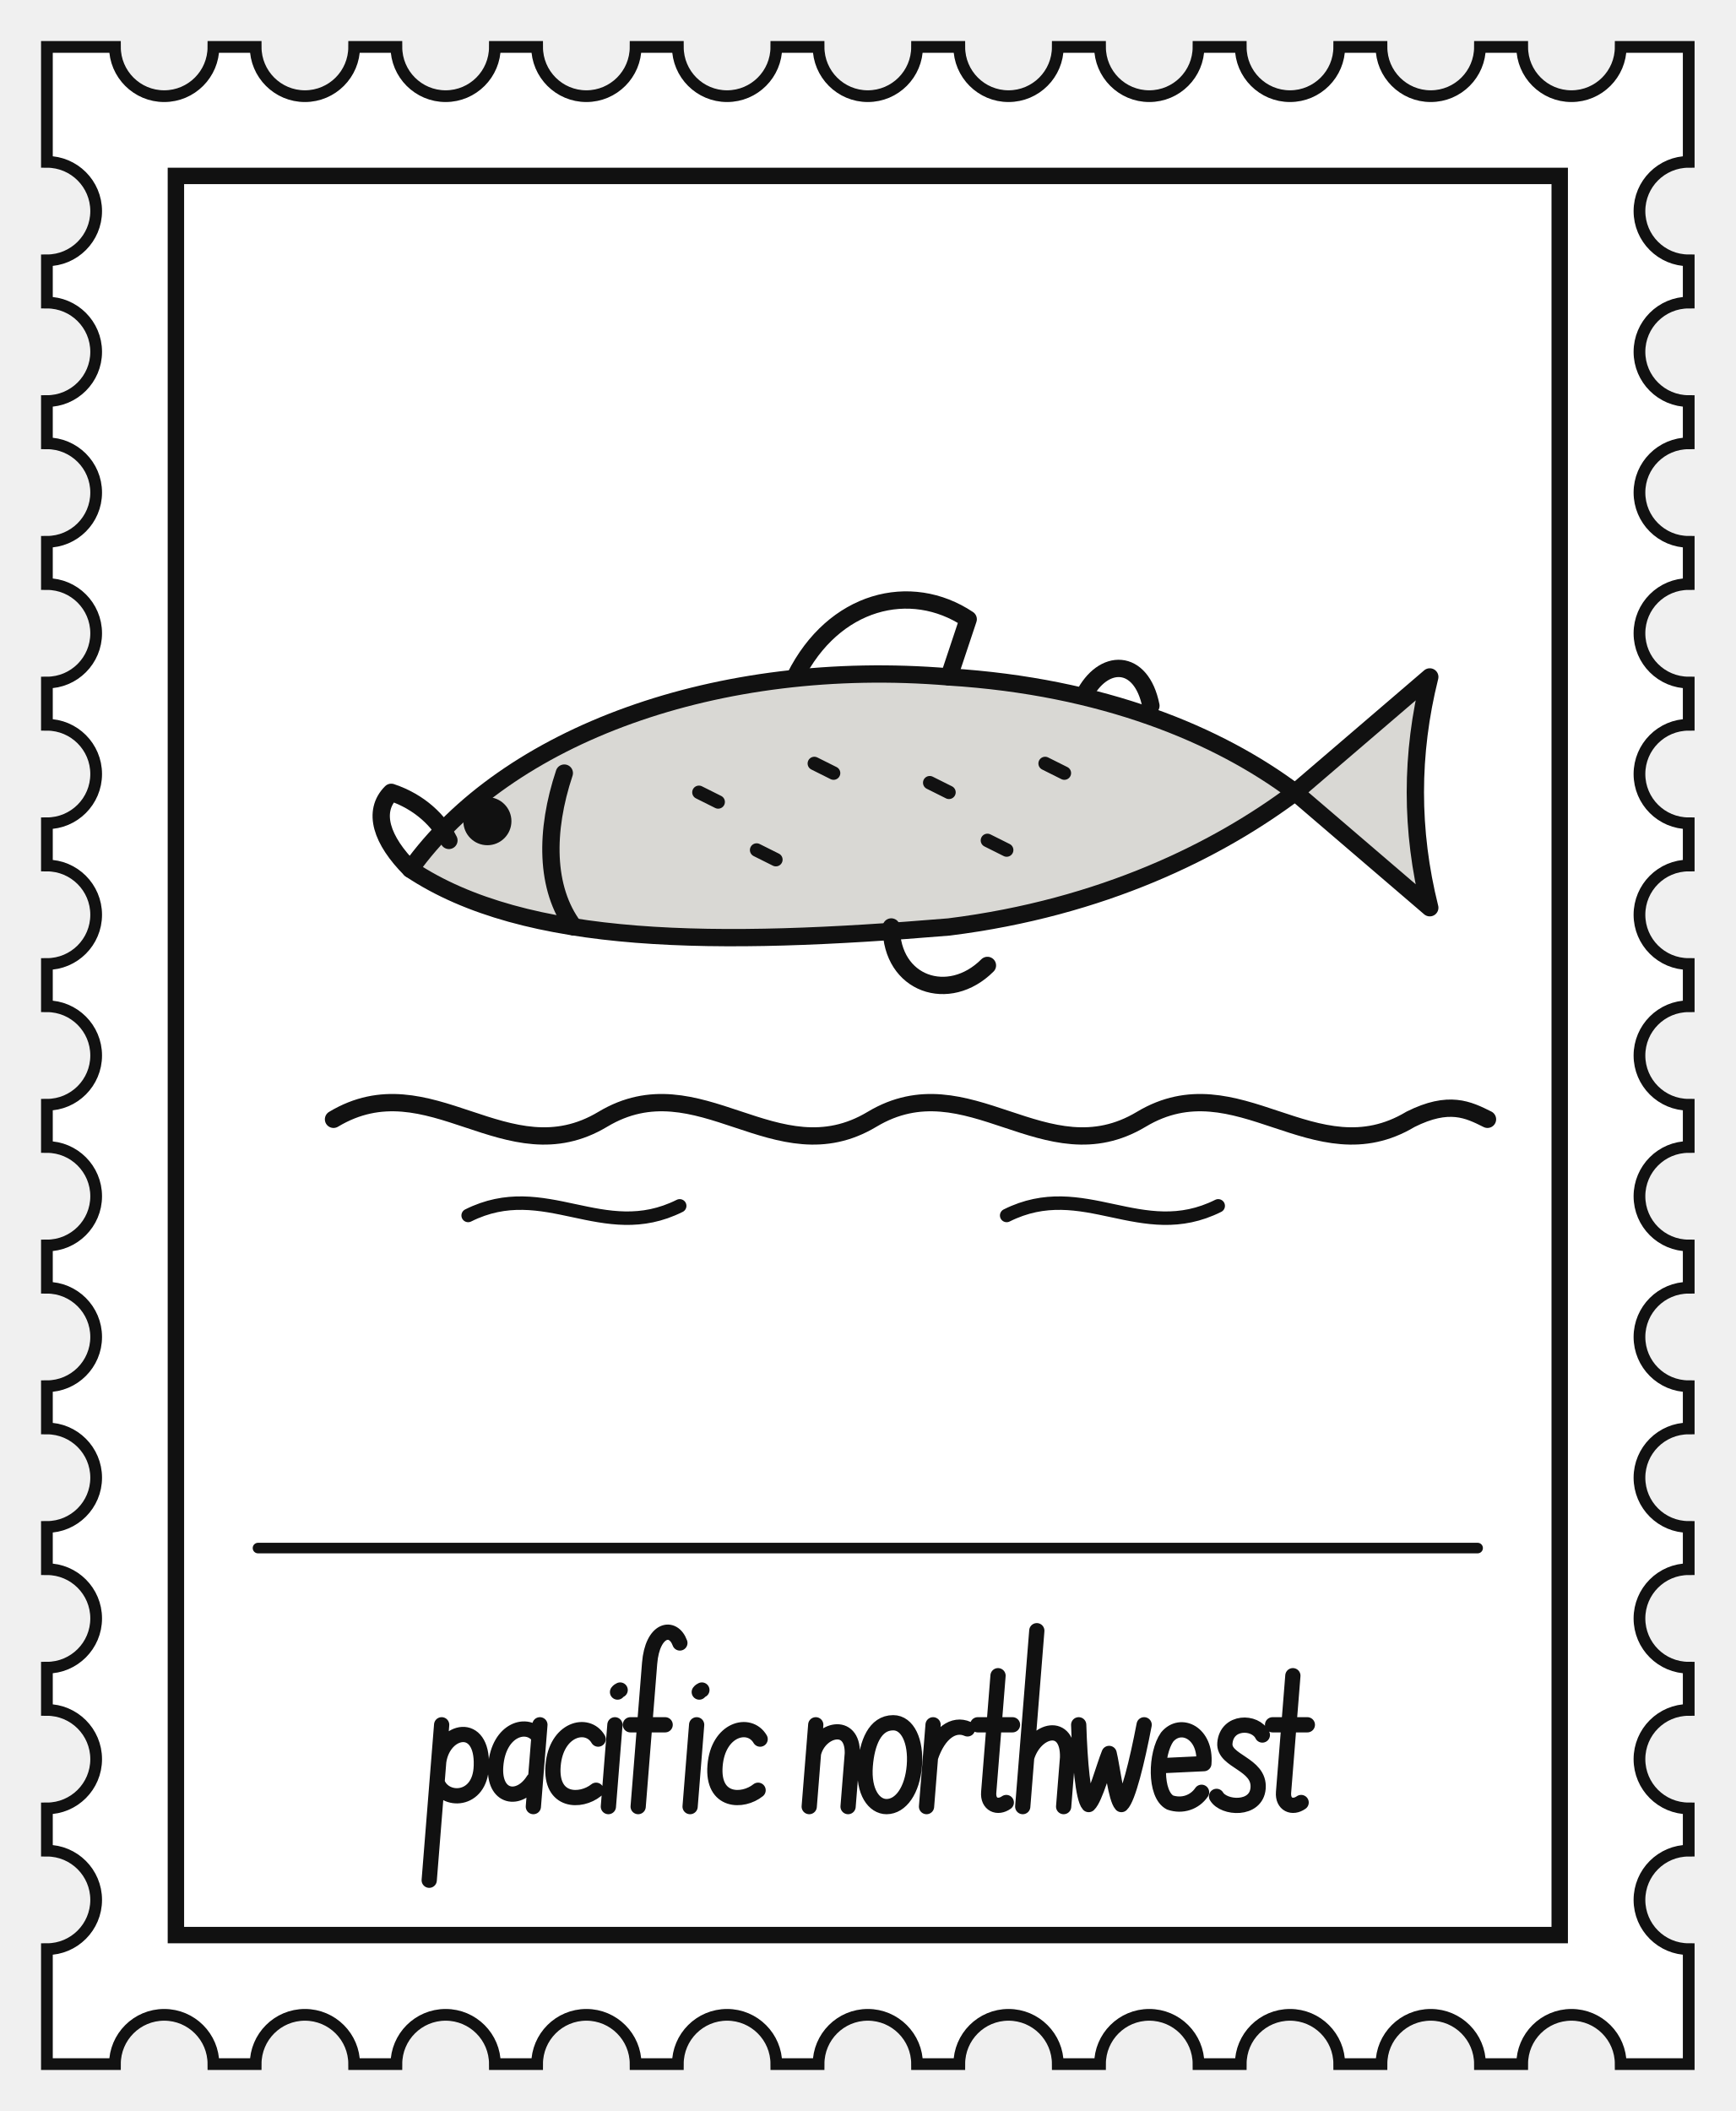
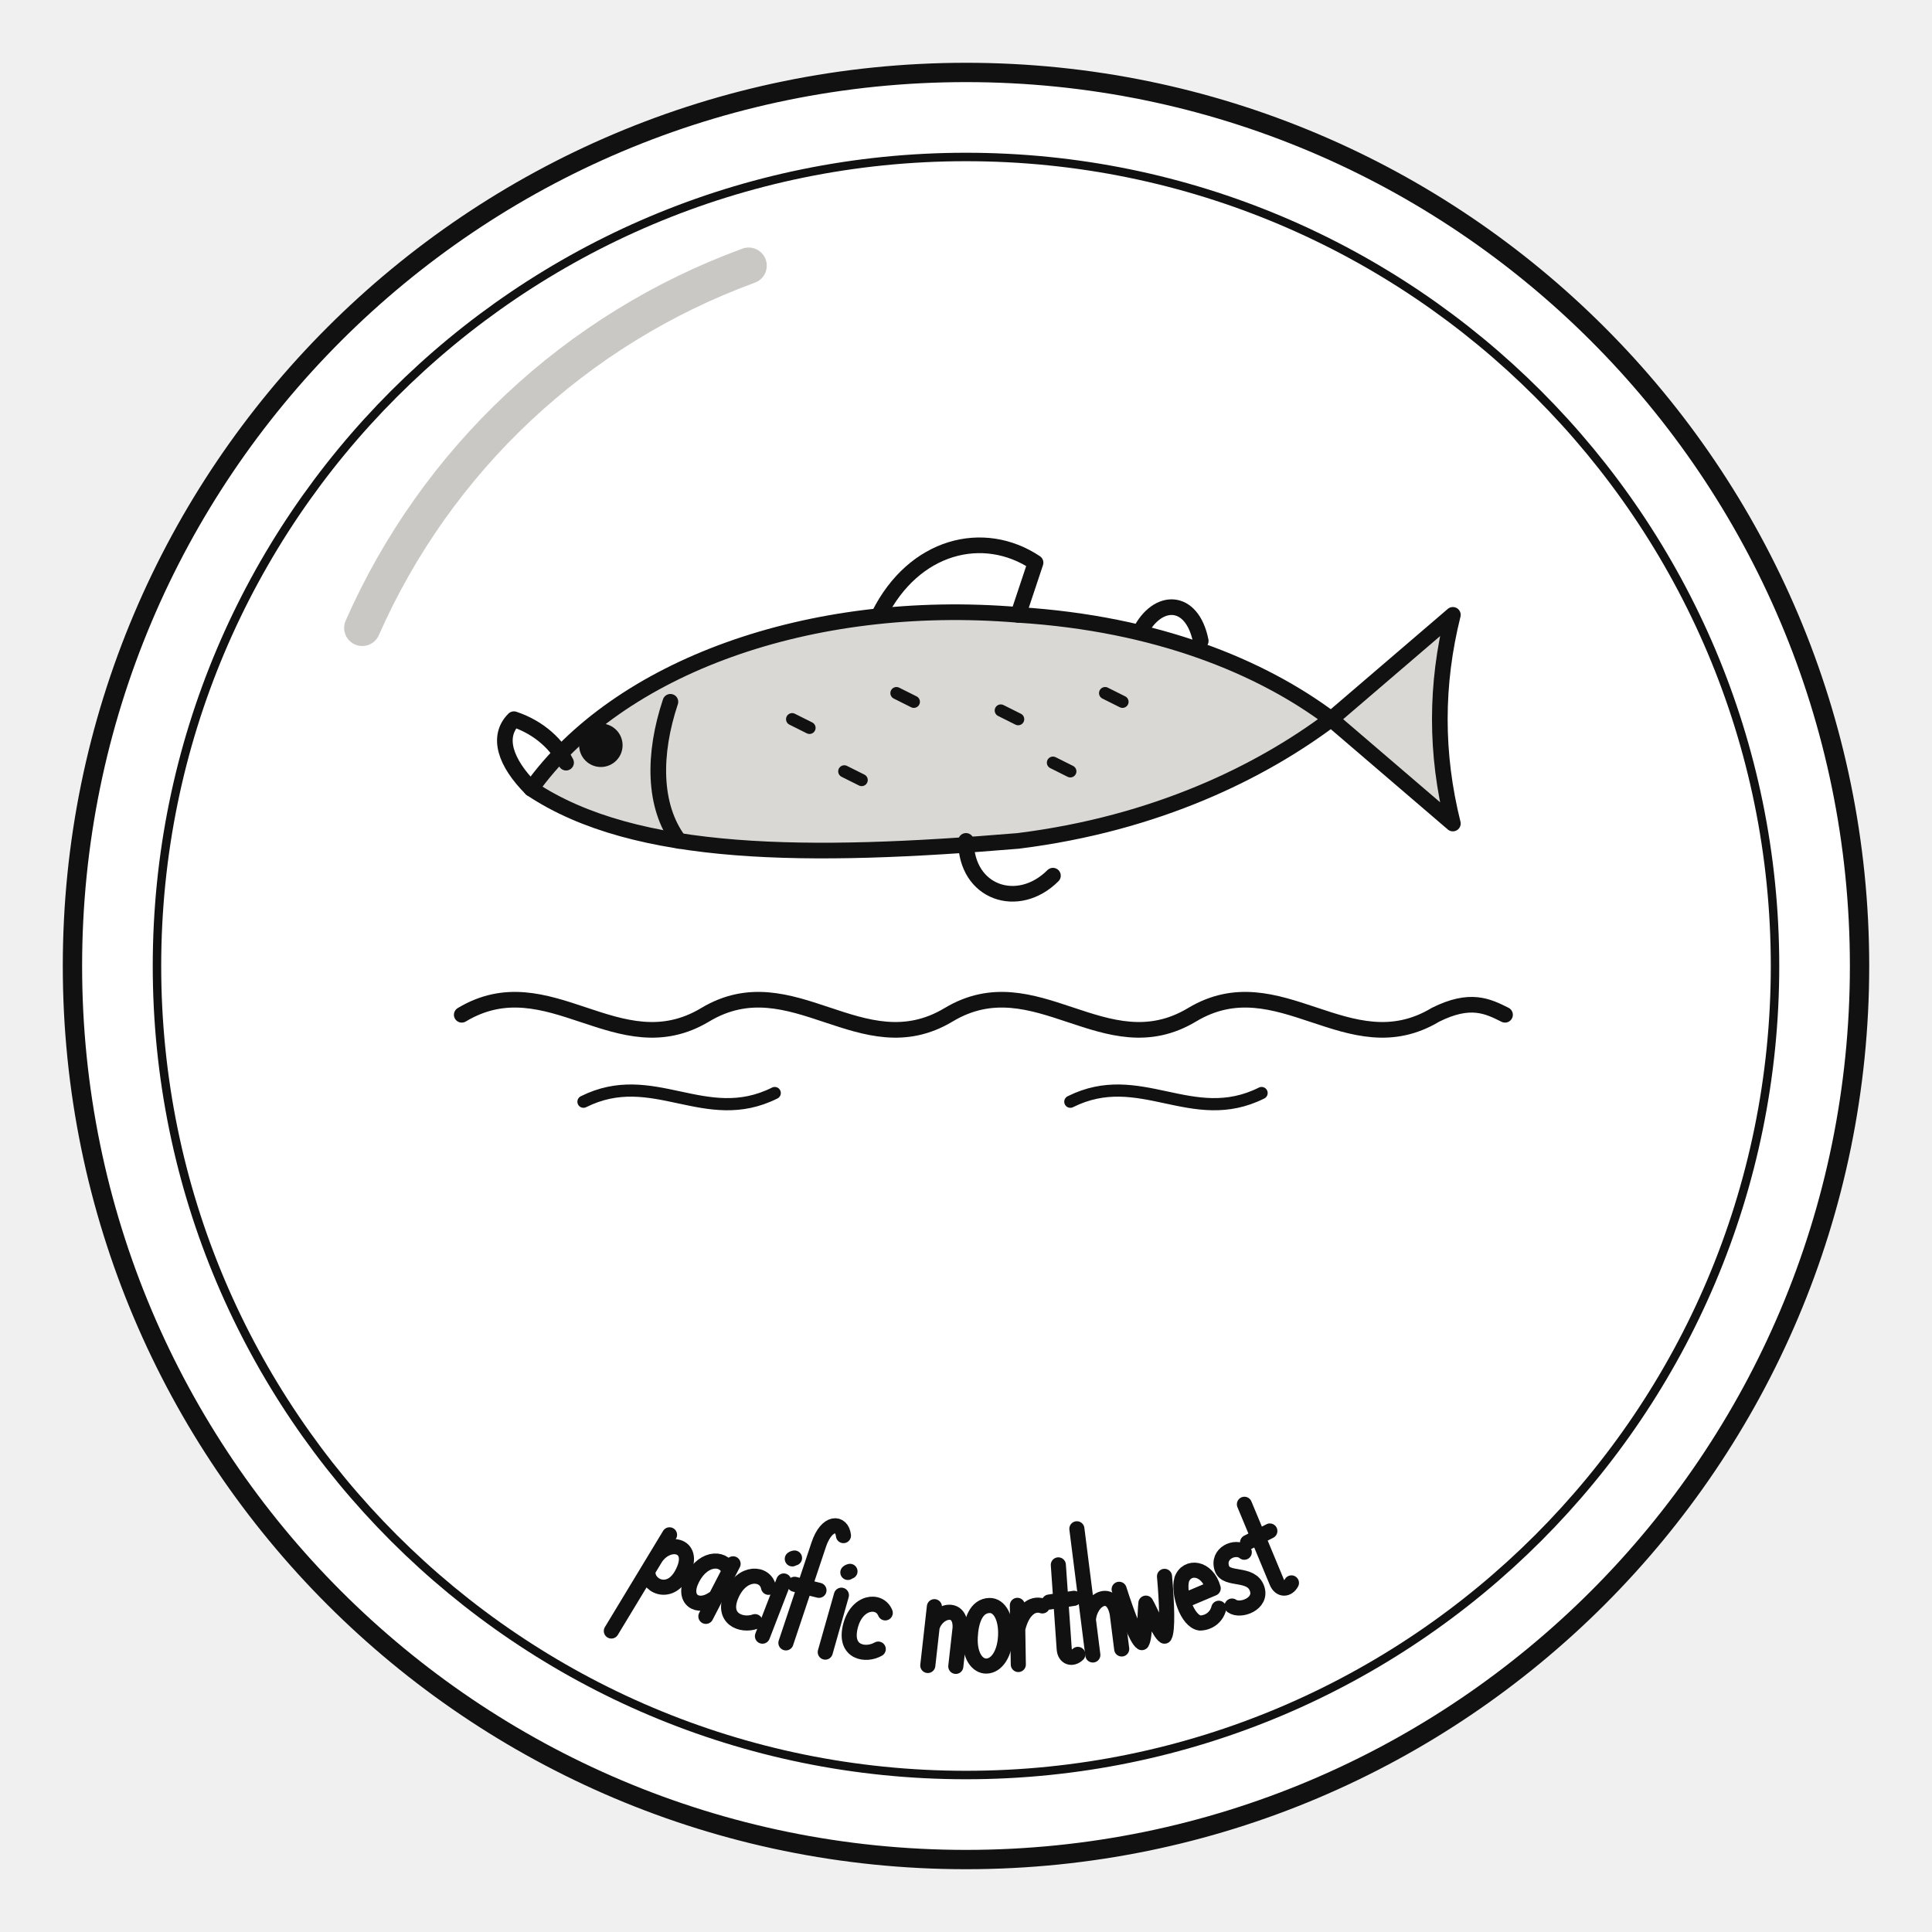
- <svg xmlns="http://www.w3.org/2000/svg" viewBox="-4 -4 148 180" role="img" aria-label="Salmon leaping over water, for the Pacific Northwest">
-   <path d="M0,0 L5.8,0 A4.2,4.2 0 0 0 14.2,0 L17.8,0 A4.2,4.2 0 0 0 26.2,0 L29.8,0 A4.2,4.2 0 0 0 38.2,0 L41.8,0 A4.2,4.2 0 0 0 50.2,0 L53.8,0 A4.2,4.2 0 0 0 62.2,0 L65.8,0 A4.2,4.2 0 0 0 74.2,0 L77.8,0 A4.2,4.2 0 0 0 86.2,0 L89.8,0 A4.2,4.2 0 0 0 98.2,0 L101.8,0 A4.2,4.2 0 0 0 110.2,0 L113.8,0 A4.2,4.2 0 0 0 122.2,0 L125.8,0 A4.2,4.2 0 0 0 134.2,0 L140,0 L140,9.8 A4.2,4.2 0 0 0 140,18.2 L140,21.8 A4.2,4.2 0 0 0 140,30.2 L140,33.8 A4.2,4.2 0 0 0 140,42.2 L140,45.8 A4.2,4.2 0 0 0 140,54.2 L140,57.8 A4.2,4.2 0 0 0 140,66.2 L140,69.8 A4.2,4.2 0 0 0 140,78.2 L140,81.8 A4.2,4.2 0 0 0 140,90.2 L140,93.8 A4.2,4.2 0 0 0 140,102.2 L140,105.8 A4.2,4.2 0 0 0 140,114.2 L140,117.8 A4.2,4.2 0 0 0 140,126.2 L140,129.8 A4.2,4.2 0 0 0 140,138.2 L140,141.8 A4.2,4.2 0 0 0 140,150.2 L140,153.8 A4.2,4.2 0 0 0 140,162.2 L140,172 L134.2,172 A4.2,4.2 0 0 0 125.8,172 L122.2,172 A4.2,4.2 0 0 0 113.8,172 L110.2,172 A4.2,4.2 0 0 0 101.8,172 L98.2,172 A4.2,4.2 0 0 0 89.8,172 L86.2,172 A4.2,4.2 0 0 0 77.8,172 L74.2,172 A4.2,4.2 0 0 0 65.8,172 L62.2,172 A4.2,4.2 0 0 0 53.8,172 L50.2,172 A4.2,4.2 0 0 0 41.8,172 L38.2,172 A4.2,4.2 0 0 0 29.8,172 L26.2,172 A4.2,4.2 0 0 0 17.8,172 L14.2,172 A4.2,4.2 0 0 0 5.8,172 L0,172 L0,162.2 A4.2,4.2 0 0 0 0,153.8 L0,150.2 A4.2,4.2 0 0 0 0,141.8 L0,138.2 A4.2,4.2 0 0 0 0,129.8 L0,126.2 A4.2,4.2 0 0 0 0,117.8 L0,114.2 A4.2,4.2 0 0 0 0,105.8 L0,102.2 A4.2,4.2 0 0 0 0,93.8 L0,90.2 A4.2,4.2 0 0 0 0,81.8 L0,78.2 A4.2,4.2 0 0 0 0,69.8 L0,66.2 A4.2,4.2 0 0 0 0,57.8 L0,54.2 A4.2,4.2 0 0 0 0,45.8 L0,42.2 A4.2,4.2 0 0 0 0,33.8 L0,30.2 A4.2,4.2 0 0 0 0,21.8 L0,18.2 A4.2,4.2 0 0 0 0,9.8 Z" fill="#fff" stroke="#111" stroke-width="1" />
-   <rect x="11" y="11" width="118" height="150" fill="none" stroke="#111" stroke-width="1.4" />
+ <svg xmlns="http://www.w3.org/2000/svg" viewBox="0 0 160 160" role="img" aria-label="Pin: a salmon leaping over water">
+   <circle cx="80" cy="80" r="74" fill="#fff" stroke="#111" stroke-width="1.6" />
+   <circle cx="80" cy="80" r="67" fill="none" stroke="#111" stroke-width="0.7" />
+   <path d="M30,52 A56,56 0 0 1 62,22" fill="none" stroke="#c9c8c4" stroke-width="3" stroke-linecap="round" />
  <g fill="none" stroke="#111" stroke-width="1.8" stroke-linecap="round" stroke-linejoin="round">
-     <g transform="translate(6.4 16) scale(0.82)">
+     <g transform="translate(22.4 17.8) scale(0.72)">
      <path d="M30,66 C40,52 62,44 86,46 C102,47 114,52 122,58 C114,64 102,70 86,72 C62,74 42,74 30,66 Z" fill="#d9d8d4" />
      <path d="M30,66 C27,63 26,60 28,58 C31,59 33,61 34,63" />
      <path d="M122,58 L136,46 C134,54 134,62 136,70 L122,58" fill="#d9d8d4" />
      <path d="M70,46 C74,38 82,36 88,40 L86,46" />
      <path d="M100,48 C102,44 106,44 107,49" />
      <path d="M80,72 C80,78 86,80 90,76" />
      <path d="M46,56 C44,62 44,68 47,72" />
      <circle cx="38" cy="61" r="1.6" fill="#111" />
      <path d="M60,58 l2,1 M72,55 l2,1 M84,57 l2,1 M96,55 l2,1 M66,64 l2,1 M90,63 l2,1" stroke-width="1.4" />
      <path d="M22,92 C32,86 40,98 50,92 C60,86 68,98 78,92 C88,86 96,98 106,92 C116,86 124,98 134,92 C138,90 140,91 142,92" />
      <path d="M36,102 C44,98 50,105 58,101 M92,102 C100,98 106,105 114,101" stroke-width="1.4" />
    </g>
-     <path d="M18,128 L122,128" stroke-width="0.9" />
-     <g transform="translate(32.6 134.0) scale(0.1744)" stroke-width="7.45">
-       <path d="M6.08,52 L0,128 M4.64,70 C6.92,54 26.24,50 25.48,72 C25.04,90 7.04,90 3.84,80 M53.64,58 C48.28,50 33.96,54 32.52,72 C31.24,88 44.08,90 50.96,79 M54.12,52 L50.92,92 M82.6,59 C77.32,50 62,54 60.56,72 C59.12,90 74.12,90 81.6,84 M90.8,52 L87.6,92 M92.08,36 C92.53,35.4 92.94,35.2 93.36,35 M122.56,12 C119.28,3 109.12,5 107.76,22 L102.16,92 M98.36,52 L115.36,52 M130.76,52 L127.56,92 M132.04,36 C132.49,35.4 132.9,35.2 133.32,35 M161.8,59 C156.52,50 141.2,54 139.76,72 C138.32,90 153.32,90 160.8,84 M189,52 L185.8,92 M187.88,66 C190.84,54 207.16,50 206.88,66 L204.8,92 M226.88,51 C217.88,51 214.08,61 213.2,72 C212.16,85 217.6,92 223.6,92 C230.6,92 236.24,84 237.2,72 C238.16,60 233.88,51 226.88,51 M246.36,52 L243.16,92 M245.08,68 C249.04,56 256.44,51 263.2,54 M278.12,28 L273.56,85 C273.08,91 277.92,93 282.16,90 M268.2,52 L285.2,52 M297.08,6 L290.2,92 M292.12,68 C296.24,54 312.56,50 312.12,68 L310.2,92 M317.56,52 C318.12,70 319.68,88 322.44,91 C325.68,88 329.96,72 332.44,66 C333.96,72 335.68,88 338.44,91 C341.68,88 346.12,70 349.56,52 M357.68,72 L378.76,71 C379.96,56 367.44,50 360.8,58 C355.16,66 354.56,86 362.24,90 C368.08,92 374.24,90 377.64,85 M407.36,57 C403.92,50 389.92,50 389.04,61 C388.32,70 406.24,71 405.28,83 C404.4,94 388.48,93 384.96,87 M422.28,28 L417.72,85 C417.24,91 422.08,93 426.32,90 M412.36,52 L429.36,52" />
-     </g>
+   </g>
+   <g fill="none" stroke="#111" stroke-width="10.24" stroke-linecap="round" stroke-linejoin="round">
+     <path transform="translate(54.03 131.86) rotate(26.60) scale(0.1221) translate(-13.12 0)" d="M6.08,-40 L0,36 M4.64,-22 C6.92,-38 26.24,-42 25.48,-20 C25.04,-2 7.04,-2 3.84,-12" />
+     <path transform="translate(57.53 133.47) rotate(22.80) scale(0.1221) translate(-11.44 0)" d="M22.4,-34 C17.04,-42 2.72,-38 1.28,-20 C0,-4 12.84,-2 19.72,-13 M22.88,-40 L19.68,0" />
+     <path transform="translate(60.97 134.79) rotate(19.16) scale(0.1221) translate(-11.74 0)" d="M23.48,-33 C18.2,-42 2.88,-38 1.44,-20 C0,-2 15,-2 22.48,-8" />
+     <path transform="translate(63.48 135.60) rotate(16.55) scale(0.1221) translate(-2.88 0)" d="M3.2,-40 L0,0 M4.48,-56 C4.93,-56.6 5.34,-56.8 5.76,-57" />
+     <path transform="translate(66.07 136.30) rotate(13.90) scale(0.1221) translate(-12.10 0)" d="M24.2,-80 C20.92,-89 10.76,-87 9.4,-70 L3.8,0 M0,-40 L17,-40" />
+     <path transform="translate(68.69 136.89) rotate(11.25) scale(0.1221) translate(-2.88 0)" d="M3.2,-40 L0,0 M4.48,-56 C4.93,-56.6 5.34,-56.8 5.76,-57" />
+     <path transform="translate(71.29 137.34) rotate(8.64) scale(0.1221) translate(-11.74 0)" d="M23.48,-33 C18.2,-42 2.88,-38 1.44,-20 C0,-2 15,-2 22.48,-8" />
+     <path transform="translate(78.14 137.97) rotate(1.83) scale(0.1221) translate(-10.68 0)" d="M3.2,-40 L0,0 M2.08,-26 C5.04,-38 21.36,-42 21.08,-26 L19,0" />
+     <path transform="translate(81.89 137.97) rotate(-1.87) scale(0.1221) translate(-13.00 0)" d="M14.72,-41 C5.72,-41 1.92,-31 1.04,-20 C0,-7 5.44,0 11.44,0 C18.44,0 24.08,-8 25.04,-20 C26,-32 21.72,-41 14.72,-41" />
+     <path transform="translate(85.55 137.73) rotate(-5.49) scale(0.1221) translate(-10.02 0)" d="M3.2,-40 L0,0 M1.92,-24 C5.88,-36 13.28,-41 20.04,-38" />
+     <path transform="translate(88.64 137.35) rotate(-8.57) scale(0.1221) translate(-8.50 0)" d="M9.92,-64 L5.36,-7 C4.88,-1 9.72,1 13.96,-2 M0,-40 L17,-40" />
+     <path transform="translate(91.84 136.78) rotate(-11.78) scale(0.1221) translate(-11.18 0)" d="M6.88,-86 L0,0 M1.92,-24 C6.04,-38 22.36,-42 21.92,-24 L20,0" />
+     <path transform="translate(95.90 135.78) rotate(-15.91) scale(0.1221) translate(-16.00 0)" d="M0,-40 C0.56,-22 2.12,-4 4.88,-1 C8.12,-4 12.4,-20 14.88,-26 C16.4,-20 18.12,-4 20.88,-1 C24.12,-4 28.56,-22 32,-40" />
+     <path transform="translate(100.04 134.43) rotate(-20.21) scale(0.1221) translate(-12.70 0)" d="M3.12,-20 L24.2,-21 C25.4,-36 12.88,-42 6.24,-34 C0.6,-26 0,-6 7.68,-2 C13.52,0 19.68,-2 23.08,-7" />
+     <path transform="translate(103.53 133.01) rotate(-23.94) scale(0.1221) translate(-11.20 0)" d="M22.4,-35 C18.96,-42 4.96,-42 4.08,-31 C3.36,-22 21.28,-21 20.32,-9 C19.44,2 3.52,1 0,-5" />
+     <path transform="translate(106.47 131.61) rotate(-27.16) scale(0.1221) translate(-8.50 0)" d="M9.92,-64 L5.36,-7 C4.88,-1 9.72,1 13.96,-2 M0,-40 L17,-40" />
  </g>
</svg>
